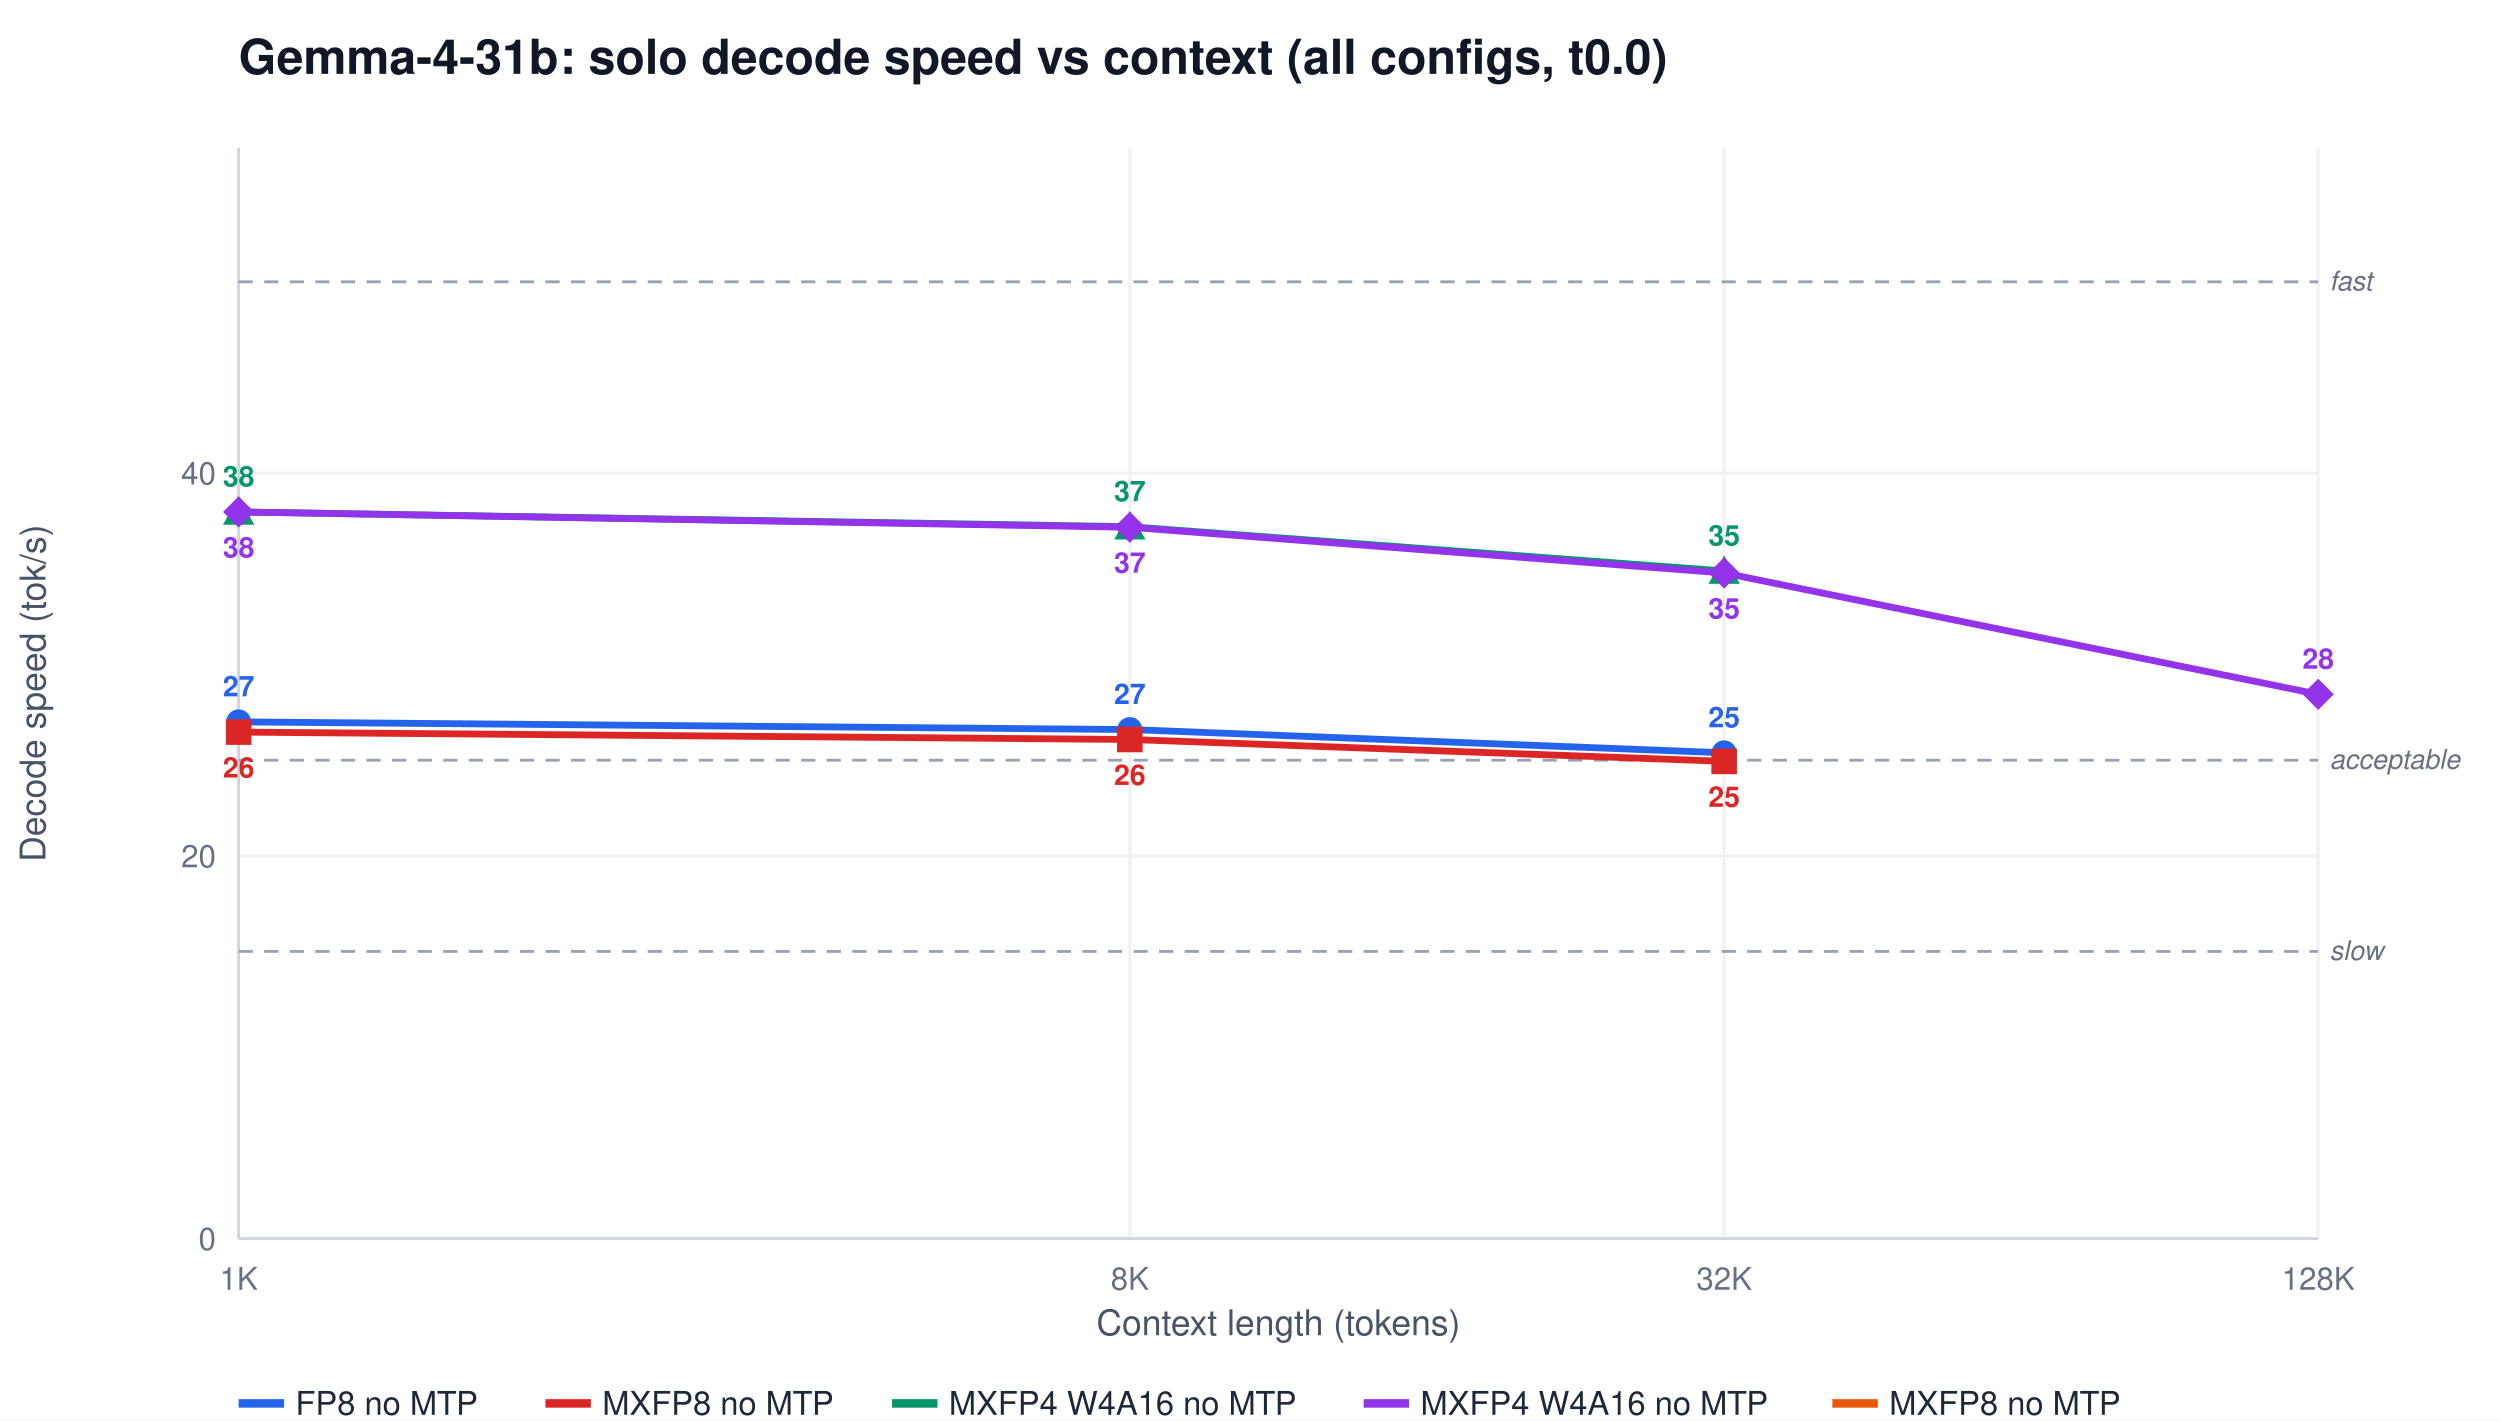
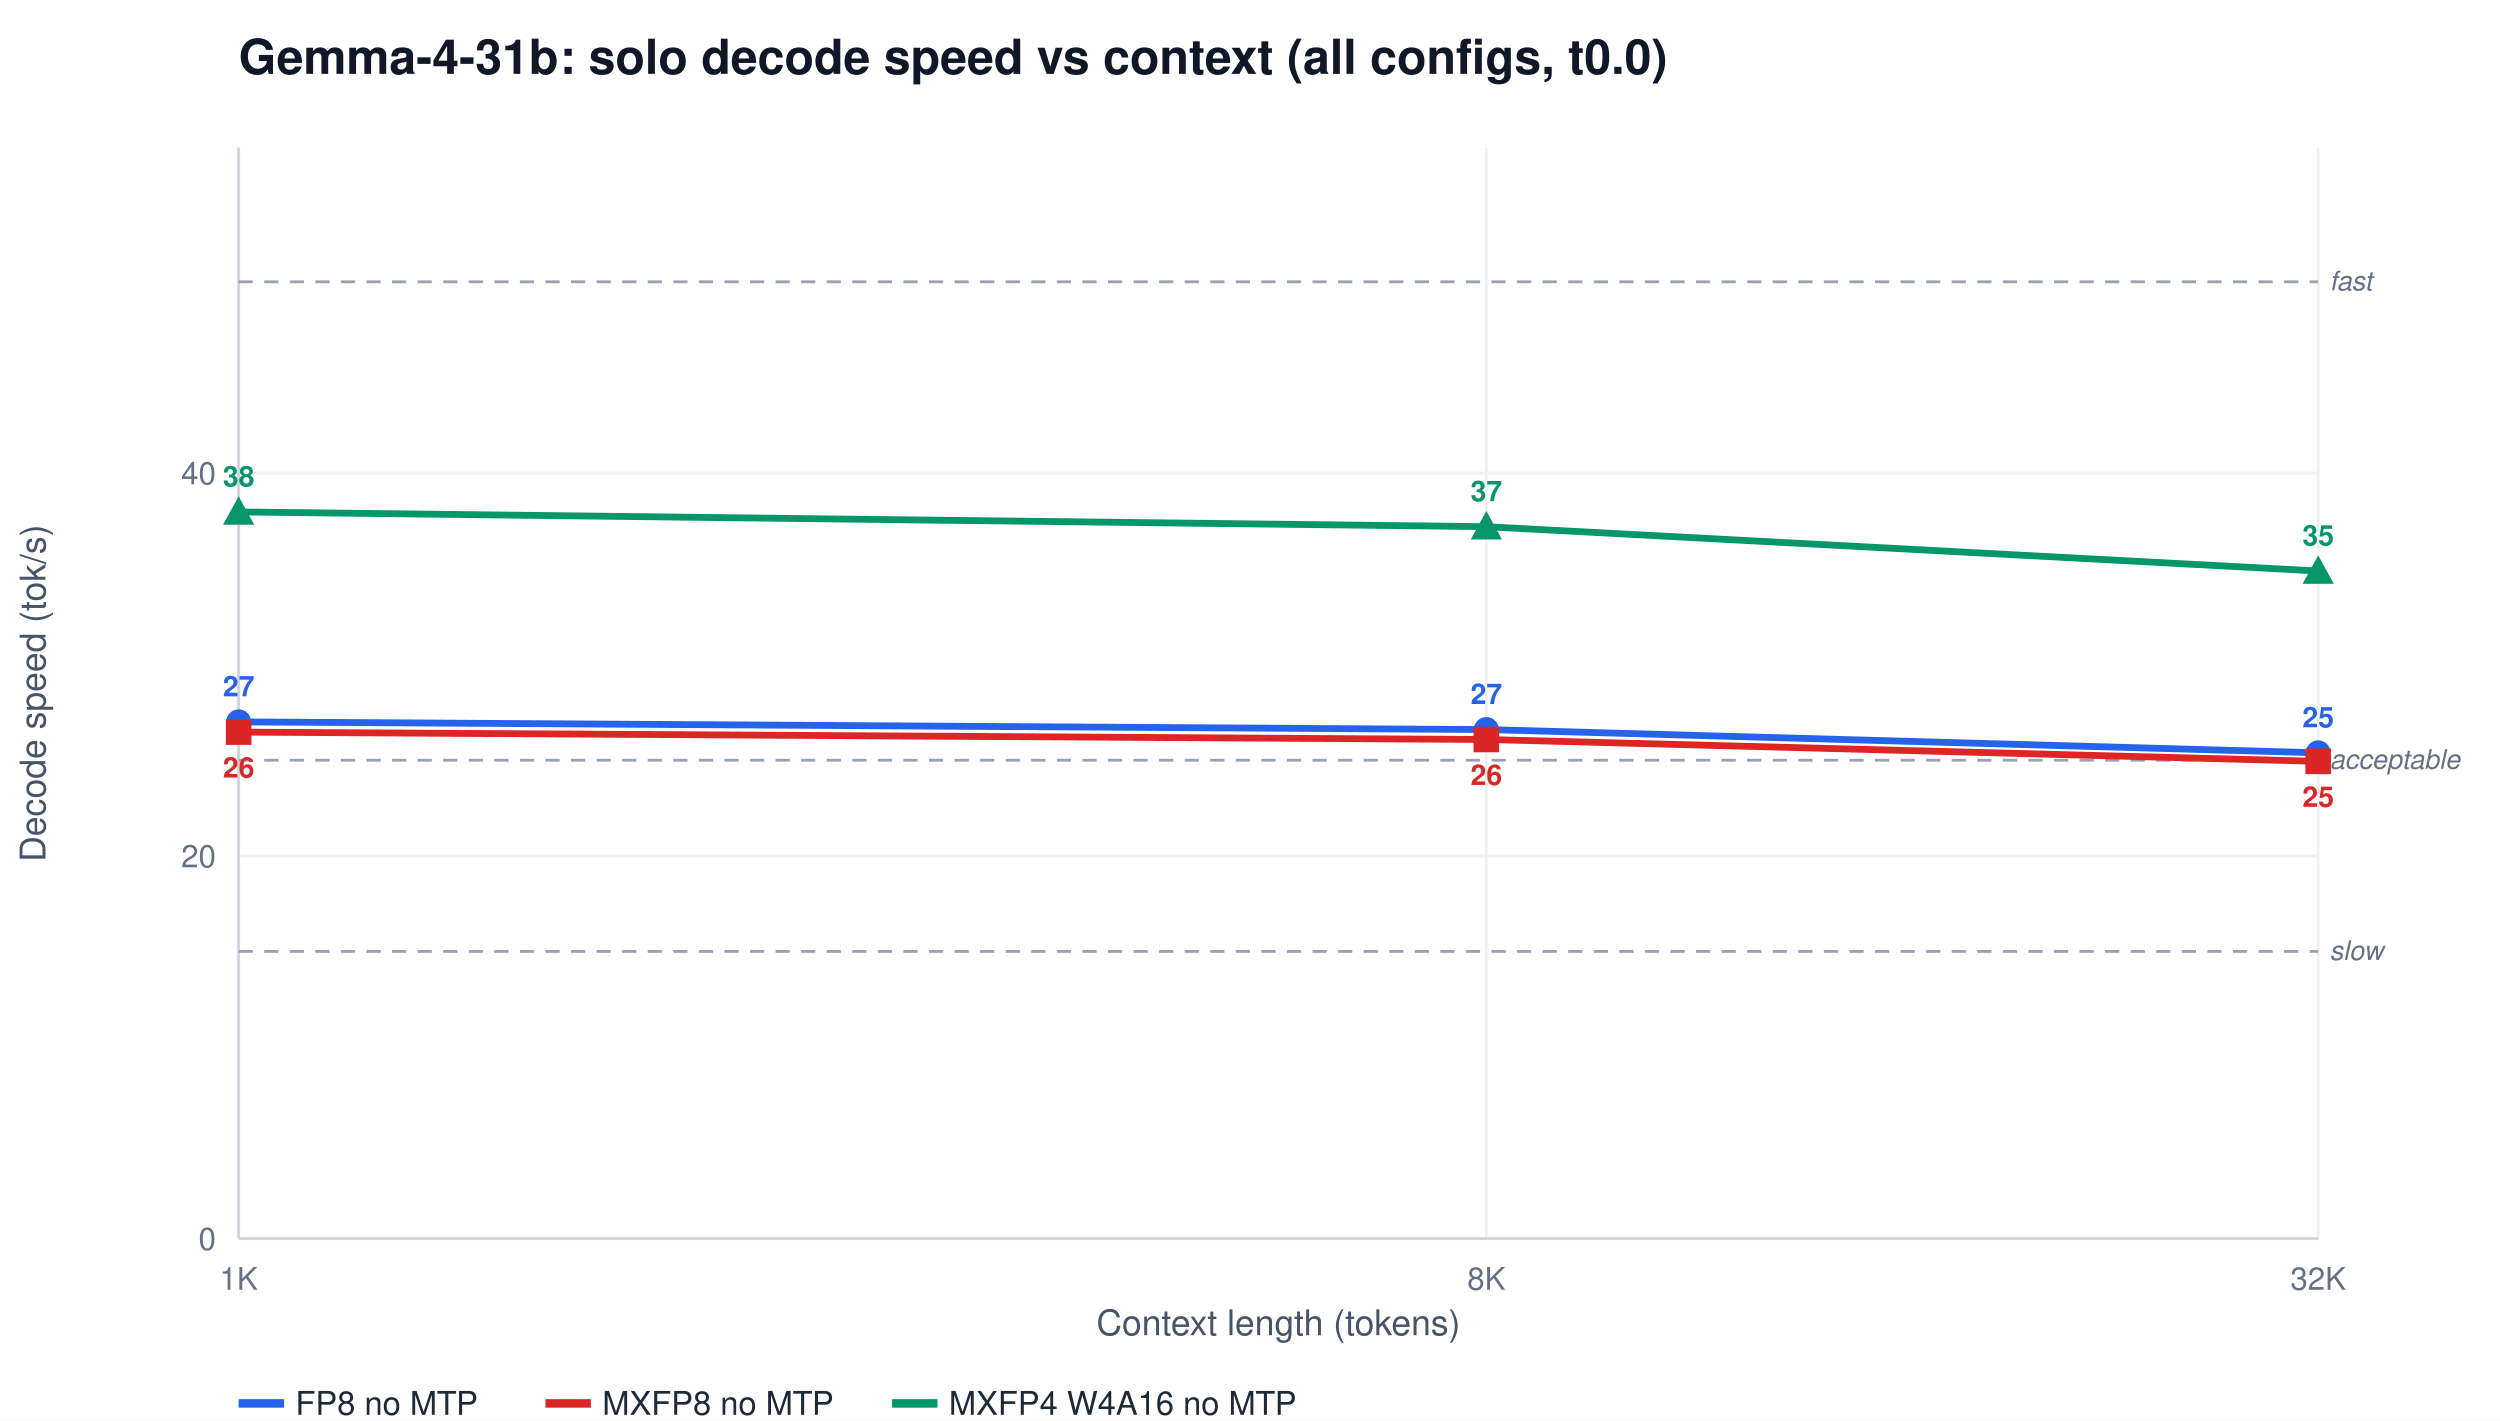
<svg xmlns="http://www.w3.org/2000/svg" width="880" height="500" viewBox="0 0 880 500" font-family="Segoe UI, Helvetica, Arial, sans-serif">
  <rect width="880" height="500" fill="#ffffff" />
  <text x="84" y="26" font-size="17" font-weight="600" fill="#101828">Gemma-4-31b: solo decode speed vs context (all configs, t0.0)</text>
  <line x1="84" y1="436.0" x2="816" y2="436.0" stroke="#f0f0f0" stroke-width="1" />
  <text x="76" y="440.0" font-size="11" fill="#667085" text-anchor="end">0</text>
  <line x1="84" y1="301.3" x2="816" y2="301.3" stroke="#f0f0f0" stroke-width="1" />
  <text x="76" y="305.3" font-size="11" fill="#667085" text-anchor="end">20</text>
  <line x1="84" y1="166.5" x2="816" y2="166.5" stroke="#f0f0f0" stroke-width="1" />
  <text x="76" y="170.5" font-size="11" fill="#667085" text-anchor="end">40</text>
  <line x1="84.0" y1="52" x2="84.0" y2="436" stroke="#f0f0f0" stroke-width="1" />
  <text x="84.0" y="454" font-size="11" fill="#667085" text-anchor="middle">1K</text>
-   <line x1="397.7" y1="52" x2="397.7" y2="436" stroke="#f0f0f0" stroke-width="1" />
-   <text x="397.7" y="454" font-size="11" fill="#667085" text-anchor="middle">8K</text>
-   <line x1="606.9" y1="52" x2="606.9" y2="436" stroke="#f0f0f0" stroke-width="1" />
-   <text x="606.9" y="454" font-size="11" fill="#667085" text-anchor="middle">32K</text>
+   <line x1="523.2" y1="52" x2="523.2" y2="436" stroke="#f0f0f0" stroke-width="1" />
+   <text x="523.2" y="454" font-size="11" fill="#667085" text-anchor="middle">8K</text>
  <line x1="816.0" y1="52" x2="816.0" y2="436" stroke="#f0f0f0" stroke-width="1" />
-   <text x="816.0" y="454" font-size="11" fill="#667085" text-anchor="middle">128K</text>
+   <text x="816.0" y="454" font-size="11" fill="#667085" text-anchor="middle">32K</text>
  <line x1="84" y1="436" x2="816" y2="436" stroke="#d0d5dd" stroke-width="1" />
  <line x1="84" y1="52" x2="84" y2="436" stroke="#d0d5dd" stroke-width="1" />
  <line x1="84" y1="334.9" x2="816" y2="334.9" stroke="#98a2b3" stroke-width="1" stroke-dasharray="5 4" />
  <text x="820" y="337.9" font-size="9.5" fill="#667085" font-style="italic">slow</text>
  <line x1="84" y1="267.6" x2="816" y2="267.6" stroke="#98a2b3" stroke-width="1" stroke-dasharray="5 4" />
  <text x="820" y="270.6" font-size="9.5" fill="#667085" font-style="italic">acceptable</text>
  <line x1="84" y1="99.2" x2="816" y2="99.2" stroke="#98a2b3" stroke-width="1" stroke-dasharray="5 4" />
  <text x="820" y="102.2" font-size="9.5" fill="#667085" font-style="italic">fast</text>
-   <polyline points="84.0,254.1 397.7,256.8 606.9,265.0" fill="none" stroke="#2563eb" stroke-width="2.4" />
+   <polyline points="84.0,254.1 523.2,256.8 816.0,265.0" fill="none" stroke="#2563eb" stroke-width="2.4" />
  <circle cx="84.0" cy="254.1" r="4.4" fill="#2563eb" />
-   <circle cx="397.7" cy="256.8" r="4.4" fill="#2563eb" />
-   <circle cx="606.9" cy="265.0" r="4.4" fill="#2563eb" />
-   <polyline points="84.0,257.7 397.7,260.3 606.9,268.0" fill="none" stroke="#dc2626" stroke-width="2.4" />
+   <circle cx="523.2" cy="256.8" r="4.4" fill="#2563eb" />
+   <circle cx="816.0" cy="265.0" r="4.4" fill="#2563eb" />
+   <polyline points="84.0,257.7 523.2,260.3 816.0,268.0" fill="none" stroke="#dc2626" stroke-width="2.4" />
  <rect x="79.5" y="253.2" width="9" height="9" fill="#dc2626" />
-   <rect x="393.2" y="255.8" width="9" height="9" fill="#dc2626" />
-   <rect x="602.4" y="263.5" width="9" height="9" fill="#dc2626" />
-   <polyline points="84.0,180.2 397.7,185.4 606.9,201.0" fill="none" stroke="#059669" stroke-width="2.4" />
+   <rect x="518.7" y="255.8" width="9" height="9" fill="#dc2626" />
+   <rect x="811.5" y="263.5" width="9" height="9" fill="#dc2626" />
+   <polyline points="84.0,180.2 523.2,185.4 816.0,201.0" fill="none" stroke="#059669" stroke-width="2.4" />
  <polygon points="84.0,174.7 78.5,184.7 89.5,184.7" fill="#059669" />
-   <polygon points="397.7,179.9 392.2,189.9 403.2,189.9" fill="#059669" />
-   <polygon points="606.9,195.5 601.4,205.5 612.4,205.5" fill="#059669" />
-   <polyline points="84.0,180.2 397.7,185.6 606.9,201.7 816.0,244.4" fill="none" stroke="#9333ea" stroke-width="2.4" />
-   <polygon points="84.0,174.7 89.5,180.2 84.0,185.7 78.5,180.2" fill="#9333ea" />
-   <polygon points="397.7,180.1 403.2,185.6 397.7,191.1 392.2,185.6" fill="#9333ea" />
-   <polygon points="606.9,196.2 612.4,201.7 606.9,207.2 601.4,201.7" fill="#9333ea" />
-   <polygon points="816.0,238.9 821.5,244.4 816.0,249.9 810.5,244.4" fill="#9333ea" />
+   <polygon points="523.2,179.9 517.7,189.9 528.7,189.9" fill="#059669" />
+   <polygon points="816.0,195.5 810.5,205.5 821.5,205.5" fill="#059669" />
  <text x="84.0" y="171.2" font-size="10" fill="#059669" text-anchor="middle" font-weight="600">38</text>
-   <text x="84.0" y="196.2" font-size="10" fill="#9333ea" text-anchor="middle" font-weight="600">38</text>
  <text x="84.0" y="245.1" font-size="10" fill="#2563eb" text-anchor="middle" font-weight="600">27</text>
  <text x="84.0" y="273.7" font-size="10" fill="#dc2626" text-anchor="middle" font-weight="600">26</text>
-   <text x="397.7" y="176.4" font-size="10" fill="#059669" text-anchor="middle" font-weight="600">37</text>
-   <text x="397.7" y="201.6" font-size="10" fill="#9333ea" text-anchor="middle" font-weight="600">37</text>
-   <text x="397.7" y="247.8" font-size="10" fill="#2563eb" text-anchor="middle" font-weight="600">27</text>
-   <text x="397.7" y="276.3" font-size="10" fill="#dc2626" text-anchor="middle" font-weight="600">26</text>
-   <text x="606.9" y="192.0" font-size="10" fill="#059669" text-anchor="middle" font-weight="600">35</text>
-   <text x="606.9" y="217.7" font-size="10" fill="#9333ea" text-anchor="middle" font-weight="600">35</text>
-   <text x="606.9" y="256.0" font-size="10" fill="#2563eb" text-anchor="middle" font-weight="600">25</text>
-   <text x="606.9" y="284.0" font-size="10" fill="#dc2626" text-anchor="middle" font-weight="600">25</text>
-   <text x="816.0" y="235.4" font-size="10" fill="#9333ea" text-anchor="middle" font-weight="600">28</text>
+   <text x="523.2" y="176.4" font-size="10" fill="#059669" text-anchor="middle" font-weight="600">37</text>
+   <text x="523.2" y="247.8" font-size="10" fill="#2563eb" text-anchor="middle" font-weight="600">27</text>
+   <text x="523.2" y="276.3" font-size="10" fill="#dc2626" text-anchor="middle" font-weight="600">26</text>
+   <text x="816.0" y="192.0" font-size="10" fill="#059669" text-anchor="middle" font-weight="600">35</text>
+   <text x="816.0" y="256.0" font-size="10" fill="#2563eb" text-anchor="middle" font-weight="600">25</text>
+   <text x="816.0" y="284.0" font-size="10" fill="#dc2626" text-anchor="middle" font-weight="600">25</text>
  <line x1="84" y1="494" x2="100" y2="494" stroke="#2563eb" stroke-width="3" />
  <text x="104" y="498" font-size="11.5" fill="#1d2939">FP8 no MTP</text>
  <line x1="192" y1="494" x2="208" y2="494" stroke="#dc2626" stroke-width="3" />
  <text x="212" y="498" font-size="11.5" fill="#1d2939">MXFP8 no MTP</text>
  <line x1="314" y1="494" x2="330" y2="494" stroke="#059669" stroke-width="3" />
  <text x="334" y="498" font-size="11.5" fill="#1d2939">MXFP4 W4A16 no MTP</text>
-   <line x1="480" y1="494" x2="496" y2="494" stroke="#9333ea" stroke-width="3" />
-   <text x="500" y="498" font-size="11.5" fill="#1d2939">MXFP4 W4A16 no MTP</text>
-   <line x1="645" y1="494" x2="661" y2="494" stroke="#ea580c" stroke-width="3" />
-   <text x="665" y="498" font-size="11.5" fill="#1d2939">MXFP8 no MTP</text>
  <text x="450" y="470" font-size="12.5" fill="#475467" text-anchor="middle">Context length (tokens)</text>
  <text x="16" y="244" font-size="12.5" fill="#475467" text-anchor="middle" transform="rotate(-90 16 244)">Decode speed (tok/s)</text>
</svg>
